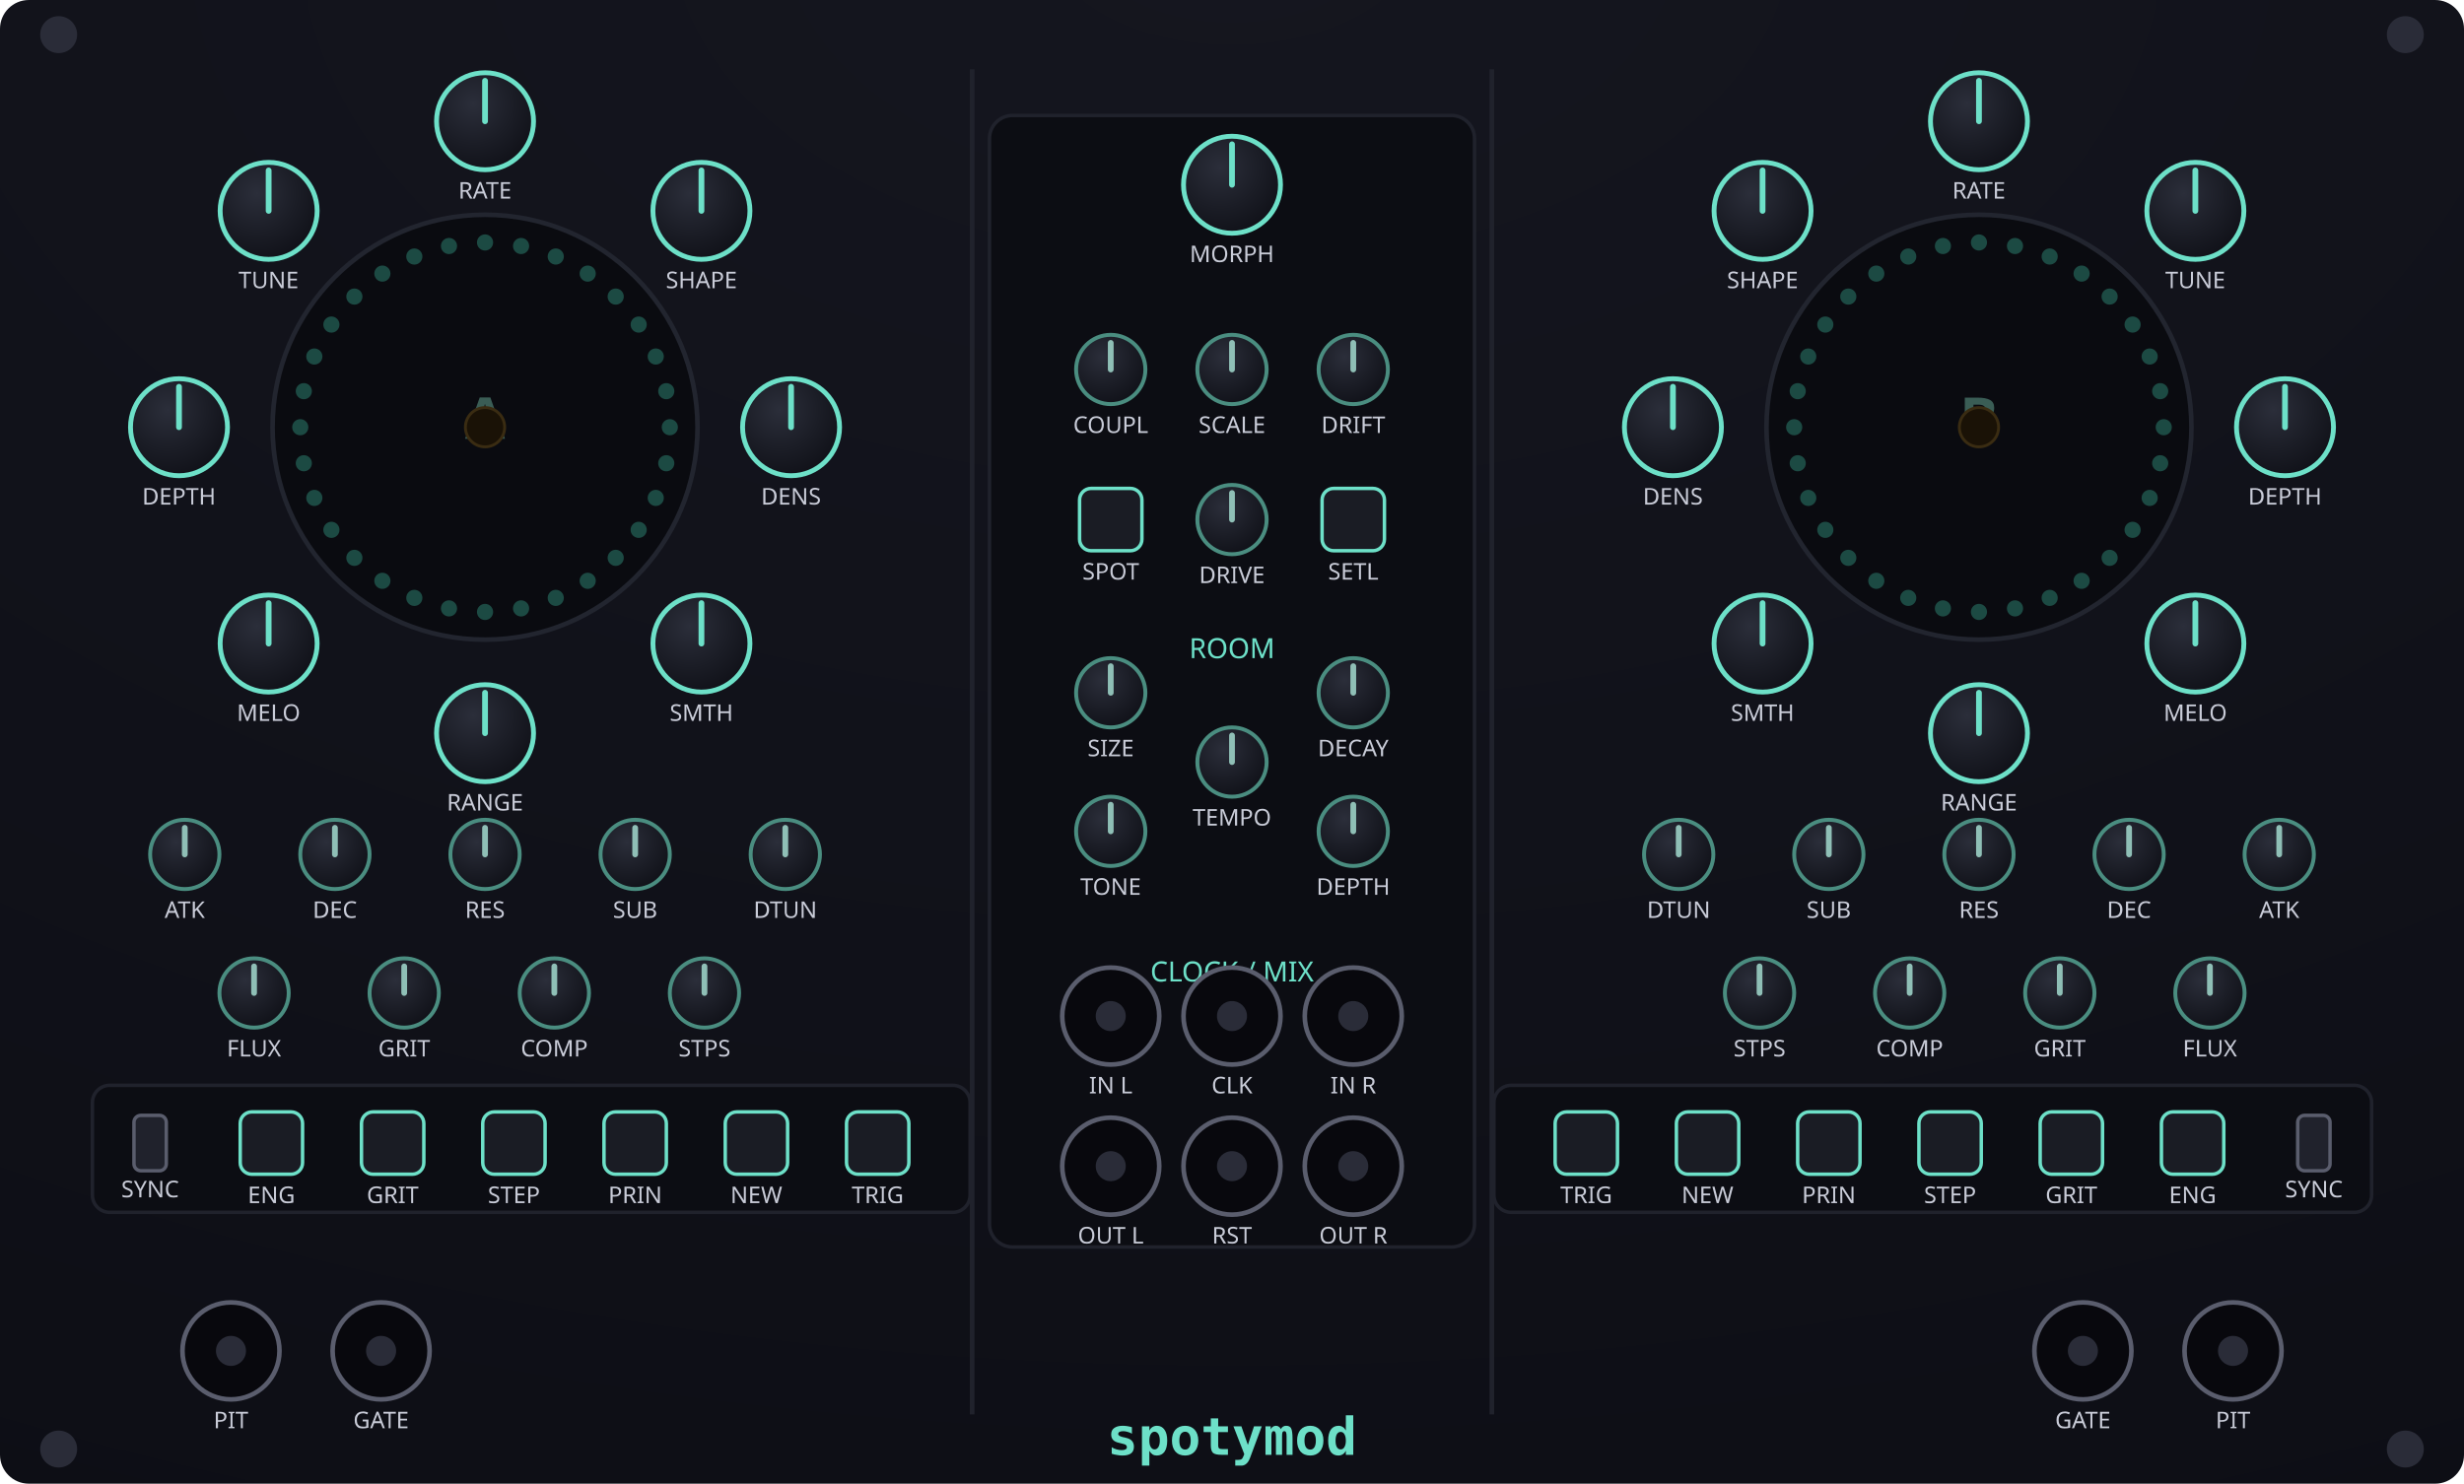
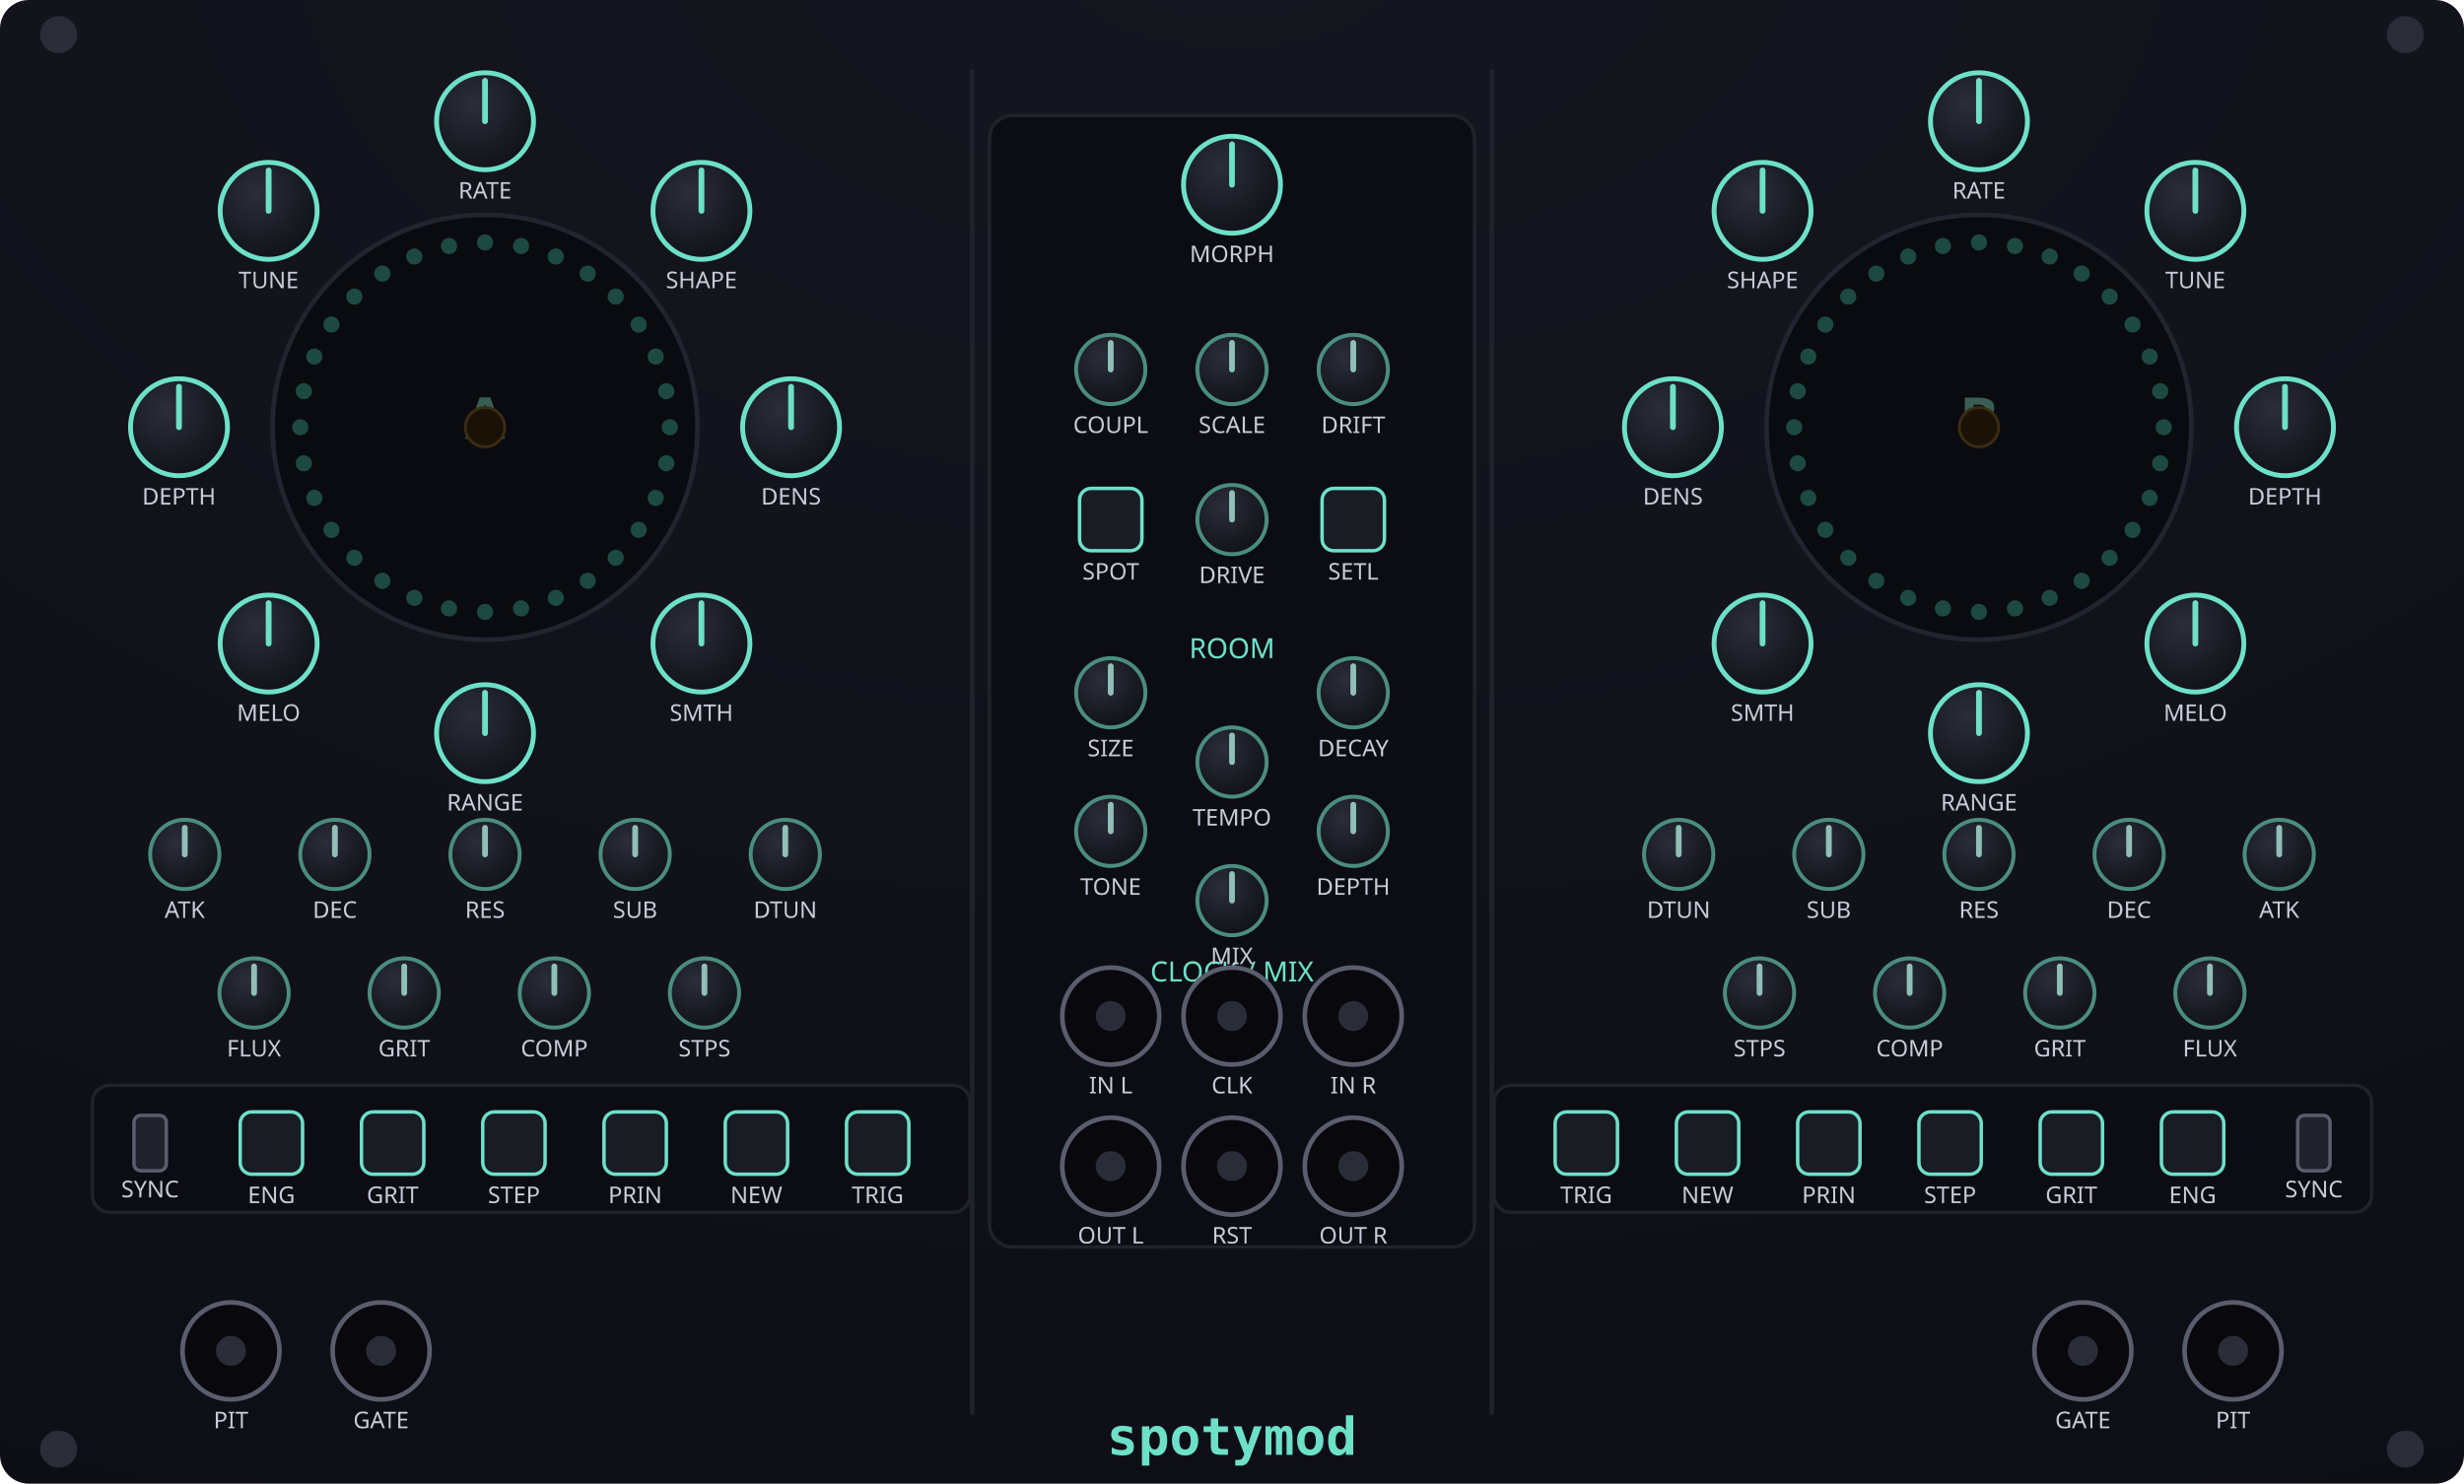
<svg xmlns="http://www.w3.org/2000/svg" width="213.360mm" height="128.500mm" viewBox="0 0 213.360 128.500">
  <defs>
    <radialGradient id="knobMetal" cx="38%" cy="32%" r="75%">
      <stop offset="0%" stop-color="#2b2e3a" />
      <stop offset="55%" stop-color="#1b1d26" />
      <stop offset="100%" stop-color="#0f1017" />
    </radialGradient>
    <radialGradient id="plate" cx="50%" cy="-5%" r="120%">
      <stop offset="0%" stop-color="#15161f" />
      <stop offset="100%" stop-color="#0d0e15" />
    </radialGradient>
    <filter id="ledGlow" x="-140%" y="-140%" width="380%" height="380%">
      <feGaussianBlur stdDeviation="0.6" result="b" />
      <feMerge>
        <feMergeNode in="b" />
        <feMergeNode in="SourceGraphic" />
      </feMerge>
    </filter>
  </defs>
  <rect x="0" y="0" width="213.360" height="128.500" rx="2.5" fill="url(#plate)" />
  <line x1="84.180" y1="6" x2="84.180" y2="122.500" stroke="#20222c" stroke-width="0.4" />
  <line x1="129.180" y1="6" x2="129.180" y2="122.500" stroke="#20222c" stroke-width="0.4" />
  <circle cx="5.080" cy="3.000" r="1.6" fill="#2a2c38" />
  <circle cx="5.080" cy="125.500" r="1.6" fill="#2a2c38" />
  <circle cx="208.280" cy="3.000" r="1.6" fill="#2a2c38" />
  <circle cx="208.280" cy="125.500" r="1.6" fill="#2a2c38" />
  <circle cx="42.000" cy="37.000" r="18.400" fill="#0a0b10" stroke="#22252f" stroke-width="0.4" />
  <circle cx="42.000" cy="21.000" r="0.7" fill="#1c4a43" />
  <circle cx="45.121" cy="21.307" r="0.7" fill="#1c4a43" />
  <circle cx="48.123" cy="22.218" r="0.7" fill="#1c4a43" />
  <circle cx="50.889" cy="23.696" r="0.7" fill="#1c4a43" />
  <circle cx="53.314" cy="25.686" r="0.7" fill="#1c4a43" />
  <circle cx="55.304" cy="28.111" r="0.7" fill="#1c4a43" />
  <circle cx="56.782" cy="30.877" r="0.7" fill="#1c4a43" />
  <circle cx="57.693" cy="33.879" r="0.7" fill="#1c4a43" />
  <circle cx="58.000" cy="37.000" r="0.7" fill="#1c4a43" />
  <circle cx="57.693" cy="40.121" r="0.7" fill="#1c4a43" />
  <circle cx="56.782" cy="43.123" r="0.7" fill="#1c4a43" />
  <circle cx="55.304" cy="45.889" r="0.7" fill="#1c4a43" />
  <circle cx="53.314" cy="48.314" r="0.7" fill="#1c4a43" />
  <circle cx="50.889" cy="50.304" r="0.7" fill="#1c4a43" />
  <circle cx="48.123" cy="51.782" r="0.7" fill="#1c4a43" />
  <circle cx="45.121" cy="52.693" r="0.7" fill="#1c4a43" />
  <circle cx="42.000" cy="53.000" r="0.7" fill="#1c4a43" />
  <circle cx="38.879" cy="52.693" r="0.7" fill="#1c4a43" />
  <circle cx="35.877" cy="51.782" r="0.7" fill="#1c4a43" />
  <circle cx="33.111" cy="50.304" r="0.7" fill="#1c4a43" />
  <circle cx="30.686" cy="48.314" r="0.7" fill="#1c4a43" />
  <circle cx="28.696" cy="45.889" r="0.7" fill="#1c4a43" />
  <circle cx="27.218" cy="43.123" r="0.7" fill="#1c4a43" />
  <circle cx="26.307" cy="40.121" r="0.7" fill="#1c4a43" />
  <circle cx="26.000" cy="37.000" r="0.7" fill="#1c4a43" />
  <circle cx="26.307" cy="33.879" r="0.7" fill="#1c4a43" />
  <circle cx="27.218" cy="30.877" r="0.7" fill="#1c4a43" />
  <circle cx="28.696" cy="28.111" r="0.7" fill="#1c4a43" />
  <circle cx="30.686" cy="25.686" r="0.7" fill="#1c4a43" />
  <circle cx="33.111" cy="23.696" r="0.7" fill="#1c4a43" />
  <circle cx="35.877" cy="22.218" r="0.7" fill="#1c4a43" />
  <circle cx="38.879" cy="21.307" r="0.7" fill="#1c4a43" />
  <circle cx="171.360" cy="37.000" r="18.400" fill="#0a0b10" stroke="#22252f" stroke-width="0.4" />
  <circle cx="171.360" cy="21.000" r="0.7" fill="#1c4a43" />
  <circle cx="174.481" cy="21.307" r="0.7" fill="#1c4a43" />
  <circle cx="177.483" cy="22.218" r="0.7" fill="#1c4a43" />
  <circle cx="180.249" cy="23.696" r="0.7" fill="#1c4a43" />
  <circle cx="182.674" cy="25.686" r="0.7" fill="#1c4a43" />
  <circle cx="184.664" cy="28.111" r="0.7" fill="#1c4a43" />
  <circle cx="186.142" cy="30.877" r="0.7" fill="#1c4a43" />
  <circle cx="187.053" cy="33.879" r="0.7" fill="#1c4a43" />
  <circle cx="187.360" cy="37.000" r="0.7" fill="#1c4a43" />
  <circle cx="187.053" cy="40.121" r="0.7" fill="#1c4a43" />
  <circle cx="186.142" cy="43.123" r="0.7" fill="#1c4a43" />
  <circle cx="184.664" cy="45.889" r="0.7" fill="#1c4a43" />
  <circle cx="182.674" cy="48.314" r="0.7" fill="#1c4a43" />
  <circle cx="180.249" cy="50.304" r="0.7" fill="#1c4a43" />
  <circle cx="177.483" cy="51.782" r="0.7" fill="#1c4a43" />
  <circle cx="174.481" cy="52.693" r="0.7" fill="#1c4a43" />
  <circle cx="171.360" cy="53.000" r="0.7" fill="#1c4a43" />
  <circle cx="168.239" cy="52.693" r="0.7" fill="#1c4a43" />
  <circle cx="165.237" cy="51.782" r="0.7" fill="#1c4a43" />
  <circle cx="162.471" cy="50.304" r="0.7" fill="#1c4a43" />
  <circle cx="160.046" cy="48.314" r="0.7" fill="#1c4a43" />
  <circle cx="158.056" cy="45.889" r="0.7" fill="#1c4a43" />
  <circle cx="156.578" cy="43.123" r="0.7" fill="#1c4a43" />
  <circle cx="155.667" cy="40.121" r="0.7" fill="#1c4a43" />
  <circle cx="155.360" cy="37.000" r="0.7" fill="#1c4a43" />
  <circle cx="155.667" cy="33.879" r="0.7" fill="#1c4a43" />
  <circle cx="156.578" cy="30.877" r="0.7" fill="#1c4a43" />
  <circle cx="158.056" cy="28.111" r="0.7" fill="#1c4a43" />
  <circle cx="160.046" cy="25.686" r="0.7" fill="#1c4a43" />
  <circle cx="162.471" cy="23.696" r="0.7" fill="#1c4a43" />
  <circle cx="165.237" cy="22.218" r="0.7" fill="#1c4a43" />
  <circle cx="168.239" cy="21.307" r="0.7" fill="#1c4a43" />
  <rect x="8.000" y="94.0" width="76.000" height="11.0" rx="1.5" fill="#0c0d13" stroke="#20222c" stroke-width="0.3" />
  <rect x="129.360" y="94.0" width="76.000" height="11.0" rx="1.5" fill="#0c0d13" stroke="#20222c" stroke-width="0.3" />
  <rect x="85.680" y="10.0" width="42.0" height="98.0" rx="2" fill="#0c0d13" stroke="#20222c" stroke-width="0.3" />
  <text x="42.000" y="38.000" fill="#3a5d55" text-anchor="middle" font-family="sans-serif" font-size="5" font-weight="bold">A</text>
  <text x="171.360" y="38.000" fill="#3a5d55" text-anchor="middle" font-family="sans-serif" font-size="5" font-weight="bold">B</text>
  <text x="106.680" y="57.000" fill="#6de0c8" text-anchor="middle" font-family="sans-serif" font-size="2.4">ROOM</text>
  <text x="106.680" y="85.000" fill="#6de0c8" text-anchor="middle" font-family="sans-serif" font-size="2.4">CLOCK / MIX</text>
  <text x="106.680" y="126.000" fill="#6de0c8" text-anchor="middle" font-family="monospace" font-size="4.5" font-weight="bold">spotymod</text>
  <circle cx="42.000" cy="10.500" r="4.200" fill="url(#knobMetal)" stroke="#6de0c8" stroke-width="0.42" />
  <line x1="42.000" y1="10.500" x2="42.000" y2="7.000" stroke="#6de0c8" stroke-width="0.5" stroke-linecap="round" />
  <text x="42.000" y="17.200" fill="#c9ccd8" text-anchor="middle" font-family="sans-serif" font-size="2.0">RATE</text>
  <circle cx="60.738" cy="18.262" r="4.200" fill="url(#knobMetal)" stroke="#6de0c8" stroke-width="0.42" />
  <line x1="60.738" y1="18.262" x2="60.738" y2="14.762" stroke="#6de0c8" stroke-width="0.5" stroke-linecap="round" />
  <text x="60.738" y="24.962" fill="#c9ccd8" text-anchor="middle" font-family="sans-serif" font-size="2.0">SHAPE</text>
  <circle cx="68.500" cy="37.000" r="4.200" fill="url(#knobMetal)" stroke="#6de0c8" stroke-width="0.42" />
  <line x1="68.500" y1="37.000" x2="68.500" y2="33.500" stroke="#6de0c8" stroke-width="0.5" stroke-linecap="round" />
  <text x="68.500" y="43.700" fill="#c9ccd8" text-anchor="middle" font-family="sans-serif" font-size="2.0">DENS</text>
  <circle cx="60.738" cy="55.738" r="4.200" fill="url(#knobMetal)" stroke="#6de0c8" stroke-width="0.42" />
  <line x1="60.738" y1="55.738" x2="60.738" y2="52.238" stroke="#6de0c8" stroke-width="0.5" stroke-linecap="round" />
  <text x="60.738" y="62.438" fill="#c9ccd8" text-anchor="middle" font-family="sans-serif" font-size="2.0">SMTH</text>
  <circle cx="42.000" cy="63.500" r="4.200" fill="url(#knobMetal)" stroke="#6de0c8" stroke-width="0.42" />
  <line x1="42.000" y1="63.500" x2="42.000" y2="60.000" stroke="#6de0c8" stroke-width="0.5" stroke-linecap="round" />
  <text x="42.000" y="70.200" fill="#c9ccd8" text-anchor="middle" font-family="sans-serif" font-size="2.0">RANGE</text>
  <circle cx="23.262" cy="55.738" r="4.200" fill="url(#knobMetal)" stroke="#6de0c8" stroke-width="0.42" />
  <line x1="23.262" y1="55.738" x2="23.262" y2="52.238" stroke="#6de0c8" stroke-width="0.5" stroke-linecap="round" />
  <text x="23.262" y="62.438" fill="#c9ccd8" text-anchor="middle" font-family="sans-serif" font-size="2.0">MELO</text>
  <circle cx="15.500" cy="37.000" r="4.200" fill="url(#knobMetal)" stroke="#6de0c8" stroke-width="0.42" />
  <line x1="15.500" y1="37.000" x2="15.500" y2="33.500" stroke="#6de0c8" stroke-width="0.5" stroke-linecap="round" />
  <text x="15.500" y="43.700" fill="#c9ccd8" text-anchor="middle" font-family="sans-serif" font-size="2.0">DEPTH</text>
  <circle cx="23.262" cy="18.262" r="4.200" fill="url(#knobMetal)" stroke="#6de0c8" stroke-width="0.42" />
  <line x1="23.262" y1="18.262" x2="23.262" y2="14.762" stroke="#6de0c8" stroke-width="0.5" stroke-linecap="round" />
  <text x="23.262" y="24.962" fill="#c9ccd8" text-anchor="middle" font-family="sans-serif" font-size="2.0">TUNE</text>
  <circle cx="16.000" cy="74.000" r="3.000" fill="url(#knobMetal)" stroke="#4a8d80" stroke-width="0.34" />
  <line x1="16.000" y1="74.000" x2="16.000" y2="71.700" stroke="#8fbfb6" stroke-width="0.5" stroke-linecap="round" />
  <text x="16.000" y="79.500" fill="#c9ccd8" text-anchor="middle" font-family="sans-serif" font-size="2.0">ATK</text>
  <circle cx="29.000" cy="74.000" r="3.000" fill="url(#knobMetal)" stroke="#4a8d80" stroke-width="0.34" />
  <line x1="29.000" y1="74.000" x2="29.000" y2="71.700" stroke="#8fbfb6" stroke-width="0.5" stroke-linecap="round" />
  <text x="29.000" y="79.500" fill="#c9ccd8" text-anchor="middle" font-family="sans-serif" font-size="2.0">DEC</text>
  <circle cx="42.000" cy="74.000" r="3.000" fill="url(#knobMetal)" stroke="#4a8d80" stroke-width="0.34" />
  <line x1="42.000" y1="74.000" x2="42.000" y2="71.700" stroke="#8fbfb6" stroke-width="0.5" stroke-linecap="round" />
  <text x="42.000" y="79.500" fill="#c9ccd8" text-anchor="middle" font-family="sans-serif" font-size="2.0">RES</text>
  <circle cx="55.000" cy="74.000" r="3.000" fill="url(#knobMetal)" stroke="#4a8d80" stroke-width="0.34" />
  <line x1="55.000" y1="74.000" x2="55.000" y2="71.700" stroke="#8fbfb6" stroke-width="0.5" stroke-linecap="round" />
  <text x="55.000" y="79.500" fill="#c9ccd8" text-anchor="middle" font-family="sans-serif" font-size="2.0">SUB</text>
  <circle cx="68.000" cy="74.000" r="3.000" fill="url(#knobMetal)" stroke="#4a8d80" stroke-width="0.34" />
  <line x1="68.000" y1="74.000" x2="68.000" y2="71.700" stroke="#8fbfb6" stroke-width="0.5" stroke-linecap="round" />
  <text x="68.000" y="79.500" fill="#c9ccd8" text-anchor="middle" font-family="sans-serif" font-size="2.0">DTUN</text>
  <circle cx="22.000" cy="86.000" r="3.000" fill="url(#knobMetal)" stroke="#4a8d80" stroke-width="0.34" />
  <line x1="22.000" y1="86.000" x2="22.000" y2="83.700" stroke="#8fbfb6" stroke-width="0.5" stroke-linecap="round" />
  <text x="22.000" y="91.500" fill="#c9ccd8" text-anchor="middle" font-family="sans-serif" font-size="2.0">FLUX</text>
  <circle cx="35.000" cy="86.000" r="3.000" fill="url(#knobMetal)" stroke="#4a8d80" stroke-width="0.34" />
  <line x1="35.000" y1="86.000" x2="35.000" y2="83.700" stroke="#8fbfb6" stroke-width="0.5" stroke-linecap="round" />
  <text x="35.000" y="91.500" fill="#c9ccd8" text-anchor="middle" font-family="sans-serif" font-size="2.0">GRIT</text>
  <circle cx="48.000" cy="86.000" r="3.000" fill="url(#knobMetal)" stroke="#4a8d80" stroke-width="0.34" />
  <line x1="48.000" y1="86.000" x2="48.000" y2="83.700" stroke="#8fbfb6" stroke-width="0.5" stroke-linecap="round" />
  <text x="48.000" y="91.500" fill="#c9ccd8" text-anchor="middle" font-family="sans-serif" font-size="2.0">COMP</text>
  <circle cx="61.000" cy="86.000" r="3.000" fill="url(#knobMetal)" stroke="#4a8d80" stroke-width="0.34" />
  <line x1="61.000" y1="86.000" x2="61.000" y2="83.700" stroke="#8fbfb6" stroke-width="0.5" stroke-linecap="round" />
  <text x="61.000" y="91.500" fill="#c9ccd8" text-anchor="middle" font-family="sans-serif" font-size="2.0">STPS</text>
  <rect x="11.600" y="96.600" width="2.8" height="4.8" rx="0.6" fill="#20222c" stroke="#5a5d6d" stroke-width="0.3" />
  <text x="13.000" y="103.700" fill="#c9ccd8" text-anchor="middle" font-family="sans-serif" font-size="2.0">SYNC</text>
  <rect x="20.800" y="96.300" width="5.400" height="5.400" rx="1.0" fill="#1a1c24" stroke="#6de0c8" stroke-width="0.3" />
  <text x="23.500" y="104.200" fill="#c9ccd8" text-anchor="middle" font-family="sans-serif" font-size="2.0">ENG</text>
  <rect x="31.300" y="96.300" width="5.400" height="5.400" rx="1.0" fill="#1a1c24" stroke="#6de0c8" stroke-width="0.3" />
  <text x="34.000" y="104.200" fill="#c9ccd8" text-anchor="middle" font-family="sans-serif" font-size="2.0">GRIT</text>
  <rect x="41.800" y="96.300" width="5.400" height="5.400" rx="1.0" fill="#1a1c24" stroke="#6de0c8" stroke-width="0.3" />
  <text x="44.500" y="104.200" fill="#c9ccd8" text-anchor="middle" font-family="sans-serif" font-size="2.0">STEP</text>
  <rect x="52.300" y="96.300" width="5.400" height="5.400" rx="1.0" fill="#1a1c24" stroke="#6de0c8" stroke-width="0.3" />
  <text x="55.000" y="104.200" fill="#c9ccd8" text-anchor="middle" font-family="sans-serif" font-size="2.0">PRIN</text>
  <rect x="62.800" y="96.300" width="5.400" height="5.400" rx="1.0" fill="#1a1c24" stroke="#6de0c8" stroke-width="0.3" />
  <text x="65.500" y="104.200" fill="#c9ccd8" text-anchor="middle" font-family="sans-serif" font-size="2.0">NEW</text>
  <rect x="73.300" y="96.300" width="5.400" height="5.400" rx="1.0" fill="#1a1c24" stroke="#6de0c8" stroke-width="0.3" />
  <text x="76.000" y="104.200" fill="#c9ccd8" text-anchor="middle" font-family="sans-serif" font-size="2.0">TRIG</text>
  <circle cx="171.360" cy="10.500" r="4.200" fill="url(#knobMetal)" stroke="#6de0c8" stroke-width="0.42" />
  <line x1="171.360" y1="10.500" x2="171.360" y2="7.000" stroke="#6de0c8" stroke-width="0.5" stroke-linecap="round" />
  <text x="171.360" y="17.200" fill="#c9ccd8" text-anchor="middle" font-family="sans-serif" font-size="2.0">RATE</text>
  <circle cx="152.622" cy="18.262" r="4.200" fill="url(#knobMetal)" stroke="#6de0c8" stroke-width="0.42" />
  <line x1="152.622" y1="18.262" x2="152.622" y2="14.762" stroke="#6de0c8" stroke-width="0.5" stroke-linecap="round" />
  <text x="152.622" y="24.962" fill="#c9ccd8" text-anchor="middle" font-family="sans-serif" font-size="2.0">SHAPE</text>
  <circle cx="144.860" cy="37.000" r="4.200" fill="url(#knobMetal)" stroke="#6de0c8" stroke-width="0.42" />
  <line x1="144.860" y1="37.000" x2="144.860" y2="33.500" stroke="#6de0c8" stroke-width="0.5" stroke-linecap="round" />
  <text x="144.860" y="43.700" fill="#c9ccd8" text-anchor="middle" font-family="sans-serif" font-size="2.0">DENS</text>
  <circle cx="152.622" cy="55.738" r="4.200" fill="url(#knobMetal)" stroke="#6de0c8" stroke-width="0.42" />
  <line x1="152.622" y1="55.738" x2="152.622" y2="52.238" stroke="#6de0c8" stroke-width="0.5" stroke-linecap="round" />
  <text x="152.622" y="62.438" fill="#c9ccd8" text-anchor="middle" font-family="sans-serif" font-size="2.0">SMTH</text>
  <circle cx="171.360" cy="63.500" r="4.200" fill="url(#knobMetal)" stroke="#6de0c8" stroke-width="0.42" />
  <line x1="171.360" y1="63.500" x2="171.360" y2="60.000" stroke="#6de0c8" stroke-width="0.5" stroke-linecap="round" />
  <text x="171.360" y="70.200" fill="#c9ccd8" text-anchor="middle" font-family="sans-serif" font-size="2.0">RANGE</text>
  <circle cx="190.098" cy="55.738" r="4.200" fill="url(#knobMetal)" stroke="#6de0c8" stroke-width="0.42" />
  <line x1="190.098" y1="55.738" x2="190.098" y2="52.238" stroke="#6de0c8" stroke-width="0.5" stroke-linecap="round" />
  <text x="190.098" y="62.438" fill="#c9ccd8" text-anchor="middle" font-family="sans-serif" font-size="2.0">MELO</text>
  <circle cx="197.860" cy="37.000" r="4.200" fill="url(#knobMetal)" stroke="#6de0c8" stroke-width="0.42" />
  <line x1="197.860" y1="37.000" x2="197.860" y2="33.500" stroke="#6de0c8" stroke-width="0.5" stroke-linecap="round" />
  <text x="197.860" y="43.700" fill="#c9ccd8" text-anchor="middle" font-family="sans-serif" font-size="2.0">DEPTH</text>
  <circle cx="190.098" cy="18.262" r="4.200" fill="url(#knobMetal)" stroke="#6de0c8" stroke-width="0.42" />
  <line x1="190.098" y1="18.262" x2="190.098" y2="14.762" stroke="#6de0c8" stroke-width="0.5" stroke-linecap="round" />
  <text x="190.098" y="24.962" fill="#c9ccd8" text-anchor="middle" font-family="sans-serif" font-size="2.0">TUNE</text>
  <circle cx="197.360" cy="74.000" r="3.000" fill="url(#knobMetal)" stroke="#4a8d80" stroke-width="0.34" />
  <line x1="197.360" y1="74.000" x2="197.360" y2="71.700" stroke="#8fbfb6" stroke-width="0.5" stroke-linecap="round" />
  <text x="197.360" y="79.500" fill="#c9ccd8" text-anchor="middle" font-family="sans-serif" font-size="2.0">ATK</text>
  <circle cx="184.360" cy="74.000" r="3.000" fill="url(#knobMetal)" stroke="#4a8d80" stroke-width="0.34" />
  <line x1="184.360" y1="74.000" x2="184.360" y2="71.700" stroke="#8fbfb6" stroke-width="0.5" stroke-linecap="round" />
  <text x="184.360" y="79.500" fill="#c9ccd8" text-anchor="middle" font-family="sans-serif" font-size="2.0">DEC</text>
  <circle cx="171.360" cy="74.000" r="3.000" fill="url(#knobMetal)" stroke="#4a8d80" stroke-width="0.34" />
  <line x1="171.360" y1="74.000" x2="171.360" y2="71.700" stroke="#8fbfb6" stroke-width="0.5" stroke-linecap="round" />
  <text x="171.360" y="79.500" fill="#c9ccd8" text-anchor="middle" font-family="sans-serif" font-size="2.0">RES</text>
  <circle cx="158.360" cy="74.000" r="3.000" fill="url(#knobMetal)" stroke="#4a8d80" stroke-width="0.34" />
  <line x1="158.360" y1="74.000" x2="158.360" y2="71.700" stroke="#8fbfb6" stroke-width="0.5" stroke-linecap="round" />
  <text x="158.360" y="79.500" fill="#c9ccd8" text-anchor="middle" font-family="sans-serif" font-size="2.0">SUB</text>
  <circle cx="145.360" cy="74.000" r="3.000" fill="url(#knobMetal)" stroke="#4a8d80" stroke-width="0.34" />
  <line x1="145.360" y1="74.000" x2="145.360" y2="71.700" stroke="#8fbfb6" stroke-width="0.5" stroke-linecap="round" />
  <text x="145.360" y="79.500" fill="#c9ccd8" text-anchor="middle" font-family="sans-serif" font-size="2.0">DTUN</text>
  <circle cx="191.360" cy="86.000" r="3.000" fill="url(#knobMetal)" stroke="#4a8d80" stroke-width="0.34" />
  <line x1="191.360" y1="86.000" x2="191.360" y2="83.700" stroke="#8fbfb6" stroke-width="0.5" stroke-linecap="round" />
  <text x="191.360" y="91.500" fill="#c9ccd8" text-anchor="middle" font-family="sans-serif" font-size="2.0">FLUX</text>
  <circle cx="178.360" cy="86.000" r="3.000" fill="url(#knobMetal)" stroke="#4a8d80" stroke-width="0.34" />
  <line x1="178.360" y1="86.000" x2="178.360" y2="83.700" stroke="#8fbfb6" stroke-width="0.5" stroke-linecap="round" />
  <text x="178.360" y="91.500" fill="#c9ccd8" text-anchor="middle" font-family="sans-serif" font-size="2.0">GRIT</text>
  <circle cx="165.360" cy="86.000" r="3.000" fill="url(#knobMetal)" stroke="#4a8d80" stroke-width="0.34" />
  <line x1="165.360" y1="86.000" x2="165.360" y2="83.700" stroke="#8fbfb6" stroke-width="0.5" stroke-linecap="round" />
  <text x="165.360" y="91.500" fill="#c9ccd8" text-anchor="middle" font-family="sans-serif" font-size="2.0">COMP</text>
  <circle cx="152.360" cy="86.000" r="3.000" fill="url(#knobMetal)" stroke="#4a8d80" stroke-width="0.34" />
  <line x1="152.360" y1="86.000" x2="152.360" y2="83.700" stroke="#8fbfb6" stroke-width="0.5" stroke-linecap="round" />
  <text x="152.360" y="91.500" fill="#c9ccd8" text-anchor="middle" font-family="sans-serif" font-size="2.0">STPS</text>
  <rect x="198.960" y="96.600" width="2.8" height="4.8" rx="0.6" fill="#20222c" stroke="#5a5d6d" stroke-width="0.3" />
  <text x="200.360" y="103.700" fill="#c9ccd8" text-anchor="middle" font-family="sans-serif" font-size="2.0">SYNC</text>
  <rect x="187.160" y="96.300" width="5.400" height="5.400" rx="1.0" fill="#1a1c24" stroke="#6de0c8" stroke-width="0.3" />
  <text x="189.860" y="104.200" fill="#c9ccd8" text-anchor="middle" font-family="sans-serif" font-size="2.0">ENG</text>
  <rect x="176.660" y="96.300" width="5.400" height="5.400" rx="1.0" fill="#1a1c24" stroke="#6de0c8" stroke-width="0.3" />
  <text x="179.360" y="104.200" fill="#c9ccd8" text-anchor="middle" font-family="sans-serif" font-size="2.0">GRIT</text>
  <rect x="166.160" y="96.300" width="5.400" height="5.400" rx="1.0" fill="#1a1c24" stroke="#6de0c8" stroke-width="0.3" />
  <text x="168.860" y="104.200" fill="#c9ccd8" text-anchor="middle" font-family="sans-serif" font-size="2.0">STEP</text>
  <rect x="155.660" y="96.300" width="5.400" height="5.400" rx="1.0" fill="#1a1c24" stroke="#6de0c8" stroke-width="0.3" />
  <text x="158.360" y="104.200" fill="#c9ccd8" text-anchor="middle" font-family="sans-serif" font-size="2.0">PRIN</text>
  <rect x="145.160" y="96.300" width="5.400" height="5.400" rx="1.0" fill="#1a1c24" stroke="#6de0c8" stroke-width="0.3" />
  <text x="147.860" y="104.200" fill="#c9ccd8" text-anchor="middle" font-family="sans-serif" font-size="2.0">NEW</text>
  <rect x="134.660" y="96.300" width="5.400" height="5.400" rx="1.0" fill="#1a1c24" stroke="#6de0c8" stroke-width="0.3" />
  <text x="137.360" y="104.200" fill="#c9ccd8" text-anchor="middle" font-family="sans-serif" font-size="2.0">TRIG</text>
  <circle cx="106.680" cy="16.000" r="4.200" fill="url(#knobMetal)" stroke="#6de0c8" stroke-width="0.42" />
  <line x1="106.680" y1="16.000" x2="106.680" y2="12.500" stroke="#6de0c8" stroke-width="0.5" stroke-linecap="round" />
  <text x="106.680" y="22.700" fill="#c9ccd8" text-anchor="middle" font-family="sans-serif" font-size="2.0">MORPH</text>
  <circle cx="96.180" cy="32.000" r="3.000" fill="url(#knobMetal)" stroke="#4a8d80" stroke-width="0.34" />
  <line x1="96.180" y1="32.000" x2="96.180" y2="29.700" stroke="#8fbfb6" stroke-width="0.5" stroke-linecap="round" />
  <text x="96.180" y="37.500" fill="#c9ccd8" text-anchor="middle" font-family="sans-serif" font-size="2.0">COUPL</text>
  <circle cx="106.680" cy="32.000" r="3.000" fill="url(#knobMetal)" stroke="#4a8d80" stroke-width="0.34" />
  <line x1="106.680" y1="32.000" x2="106.680" y2="29.700" stroke="#8fbfb6" stroke-width="0.5" stroke-linecap="round" />
  <text x="106.680" y="37.500" fill="#c9ccd8" text-anchor="middle" font-family="sans-serif" font-size="2.0">SCALE</text>
  <circle cx="117.180" cy="32.000" r="3.000" fill="url(#knobMetal)" stroke="#4a8d80" stroke-width="0.34" />
  <line x1="117.180" y1="32.000" x2="117.180" y2="29.700" stroke="#8fbfb6" stroke-width="0.5" stroke-linecap="round" />
  <text x="117.180" y="37.500" fill="#c9ccd8" text-anchor="middle" font-family="sans-serif" font-size="2.0">DRIFT</text>
  <rect x="93.480" y="42.300" width="5.400" height="5.400" rx="1.0" fill="#1a1c24" stroke="#6de0c8" stroke-width="0.3" />
  <text x="96.180" y="50.200" fill="#c9ccd8" text-anchor="middle" font-family="sans-serif" font-size="2.0">SPOT</text>
  <circle cx="106.680" cy="45.000" r="3.000" fill="url(#knobMetal)" stroke="#4a8d80" stroke-width="0.34" />
  <line x1="106.680" y1="45.000" x2="106.680" y2="42.700" stroke="#8fbfb6" stroke-width="0.5" stroke-linecap="round" />
  <text x="106.680" y="50.500" fill="#c9ccd8" text-anchor="middle" font-family="sans-serif" font-size="2.0">DRIVE</text>
  <rect x="114.480" y="42.300" width="5.400" height="5.400" rx="1.0" fill="#1a1c24" stroke="#6de0c8" stroke-width="0.3" />
  <text x="117.180" y="50.200" fill="#c9ccd8" text-anchor="middle" font-family="sans-serif" font-size="2.0">SETL</text>
  <circle cx="96.180" cy="60.000" r="3.000" fill="url(#knobMetal)" stroke="#4a8d80" stroke-width="0.34" />
  <line x1="96.180" y1="60.000" x2="96.180" y2="57.700" stroke="#8fbfb6" stroke-width="0.5" stroke-linecap="round" />
  <text x="96.180" y="65.500" fill="#c9ccd8" text-anchor="middle" font-family="sans-serif" font-size="2.0">SIZE</text>
  <circle cx="117.180" cy="60.000" r="3.000" fill="url(#knobMetal)" stroke="#4a8d80" stroke-width="0.34" />
  <line x1="117.180" y1="60.000" x2="117.180" y2="57.700" stroke="#8fbfb6" stroke-width="0.5" stroke-linecap="round" />
  <text x="117.180" y="65.500" fill="#c9ccd8" text-anchor="middle" font-family="sans-serif" font-size="2.0">DECAY</text>
  <circle cx="96.180" cy="72.000" r="3.000" fill="url(#knobMetal)" stroke="#4a8d80" stroke-width="0.34" />
  <line x1="96.180" y1="72.000" x2="96.180" y2="69.700" stroke="#8fbfb6" stroke-width="0.5" stroke-linecap="round" />
  <text x="96.180" y="77.500" fill="#c9ccd8" text-anchor="middle" font-family="sans-serif" font-size="2.0">TONE</text>
  <circle cx="117.180" cy="72.000" r="3.000" fill="url(#knobMetal)" stroke="#4a8d80" stroke-width="0.34" />
  <line x1="117.180" y1="72.000" x2="117.180" y2="69.700" stroke="#8fbfb6" stroke-width="0.5" stroke-linecap="round" />
  <text x="117.180" y="77.500" fill="#c9ccd8" text-anchor="middle" font-family="sans-serif" font-size="2.0">DEPTH</text>
+   <circle cx="106.680" cy="78.000" r="3.000" fill="url(#knobMetal)" stroke="#4a8d80" stroke-width="0.34" />
+   <line x1="106.680" y1="78.000" x2="106.680" y2="75.700" stroke="#8fbfb6" stroke-width="0.5" stroke-linecap="round" />
+   <text x="106.680" y="83.500" fill="#c9ccd8" text-anchor="middle" font-family="sans-serif" font-size="2.0">MIX</text>
  <circle cx="106.680" cy="66.000" r="3.000" fill="url(#knobMetal)" stroke="#4a8d80" stroke-width="0.34" />
  <line x1="106.680" y1="66.000" x2="106.680" y2="63.700" stroke="#8fbfb6" stroke-width="0.5" stroke-linecap="round" />
  <text x="106.680" y="71.500" fill="#c9ccd8" text-anchor="middle" font-family="sans-serif" font-size="2.0">TEMPO</text>
  <circle cx="96.180" cy="88.000" r="4.200" fill="#08080d" stroke="#5a5d6d" stroke-width="0.4" />
  <circle cx="96.180" cy="88.000" r="1.3" fill="#2a2c38" />
  <text x="96.180" y="94.700" fill="#c9ccd8" text-anchor="middle" font-family="sans-serif" font-size="2.0">IN L</text>
  <circle cx="117.180" cy="88.000" r="4.200" fill="#08080d" stroke="#5a5d6d" stroke-width="0.4" />
  <circle cx="117.180" cy="88.000" r="1.3" fill="#2a2c38" />
  <text x="117.180" y="94.700" fill="#c9ccd8" text-anchor="middle" font-family="sans-serif" font-size="2.0">IN R</text>
  <circle cx="106.680" cy="88.000" r="4.200" fill="#08080d" stroke="#5a5d6d" stroke-width="0.4" />
  <circle cx="106.680" cy="88.000" r="1.3" fill="#2a2c38" />
  <text x="106.680" y="94.700" fill="#c9ccd8" text-anchor="middle" font-family="sans-serif" font-size="2.0">CLK</text>
  <circle cx="106.680" cy="101.000" r="4.200" fill="#08080d" stroke="#5a5d6d" stroke-width="0.4" />
  <circle cx="106.680" cy="101.000" r="1.3" fill="#2a2c38" />
  <text x="106.680" y="107.700" fill="#c9ccd8" text-anchor="middle" font-family="sans-serif" font-size="2.0">RST</text>
  <circle cx="96.180" cy="101.000" r="4.200" fill="#08080d" stroke="#5a5d6d" stroke-width="0.4" />
  <circle cx="96.180" cy="101.000" r="1.3" fill="#2a2c38" />
  <text x="96.180" y="107.700" fill="#c9ccd8" text-anchor="middle" font-family="sans-serif" font-size="2.0">OUT L</text>
  <circle cx="117.180" cy="101.000" r="4.200" fill="#08080d" stroke="#5a5d6d" stroke-width="0.4" />
  <circle cx="117.180" cy="101.000" r="1.3" fill="#2a2c38" />
  <text x="117.180" y="107.700" fill="#c9ccd8" text-anchor="middle" font-family="sans-serif" font-size="2.0">OUT R</text>
  <circle cx="20.000" cy="117.000" r="4.200" fill="#08080d" stroke="#5a5d6d" stroke-width="0.4" />
  <circle cx="20.000" cy="117.000" r="1.3" fill="#2a2c38" />
  <text x="20.000" y="123.700" fill="#c9ccd8" text-anchor="middle" font-family="sans-serif" font-size="2.0">PIT</text>
  <circle cx="33.000" cy="117.000" r="4.200" fill="#08080d" stroke="#5a5d6d" stroke-width="0.4" />
  <circle cx="33.000" cy="117.000" r="1.3" fill="#2a2c38" />
  <text x="33.000" y="123.700" fill="#c9ccd8" text-anchor="middle" font-family="sans-serif" font-size="2.0">GATE</text>
  <circle cx="193.360" cy="117.000" r="4.200" fill="#08080d" stroke="#5a5d6d" stroke-width="0.4" />
  <circle cx="193.360" cy="117.000" r="1.3" fill="#2a2c38" />
  <text x="193.360" y="123.700" fill="#c9ccd8" text-anchor="middle" font-family="sans-serif" font-size="2.0">PIT</text>
  <circle cx="180.360" cy="117.000" r="4.200" fill="#08080d" stroke="#5a5d6d" stroke-width="0.4" />
  <circle cx="180.360" cy="117.000" r="1.3" fill="#2a2c38" />
  <text x="180.360" y="123.700" fill="#c9ccd8" text-anchor="middle" font-family="sans-serif" font-size="2.0">GATE</text>
  <circle cx="42.000" cy="37.000" r="1.700" fill="#1a1206" stroke="#3a2c12" stroke-width="0.25" />
  <circle cx="171.360" cy="37.000" r="1.700" fill="#1a1206" stroke="#3a2c12" stroke-width="0.25" />
</svg>
